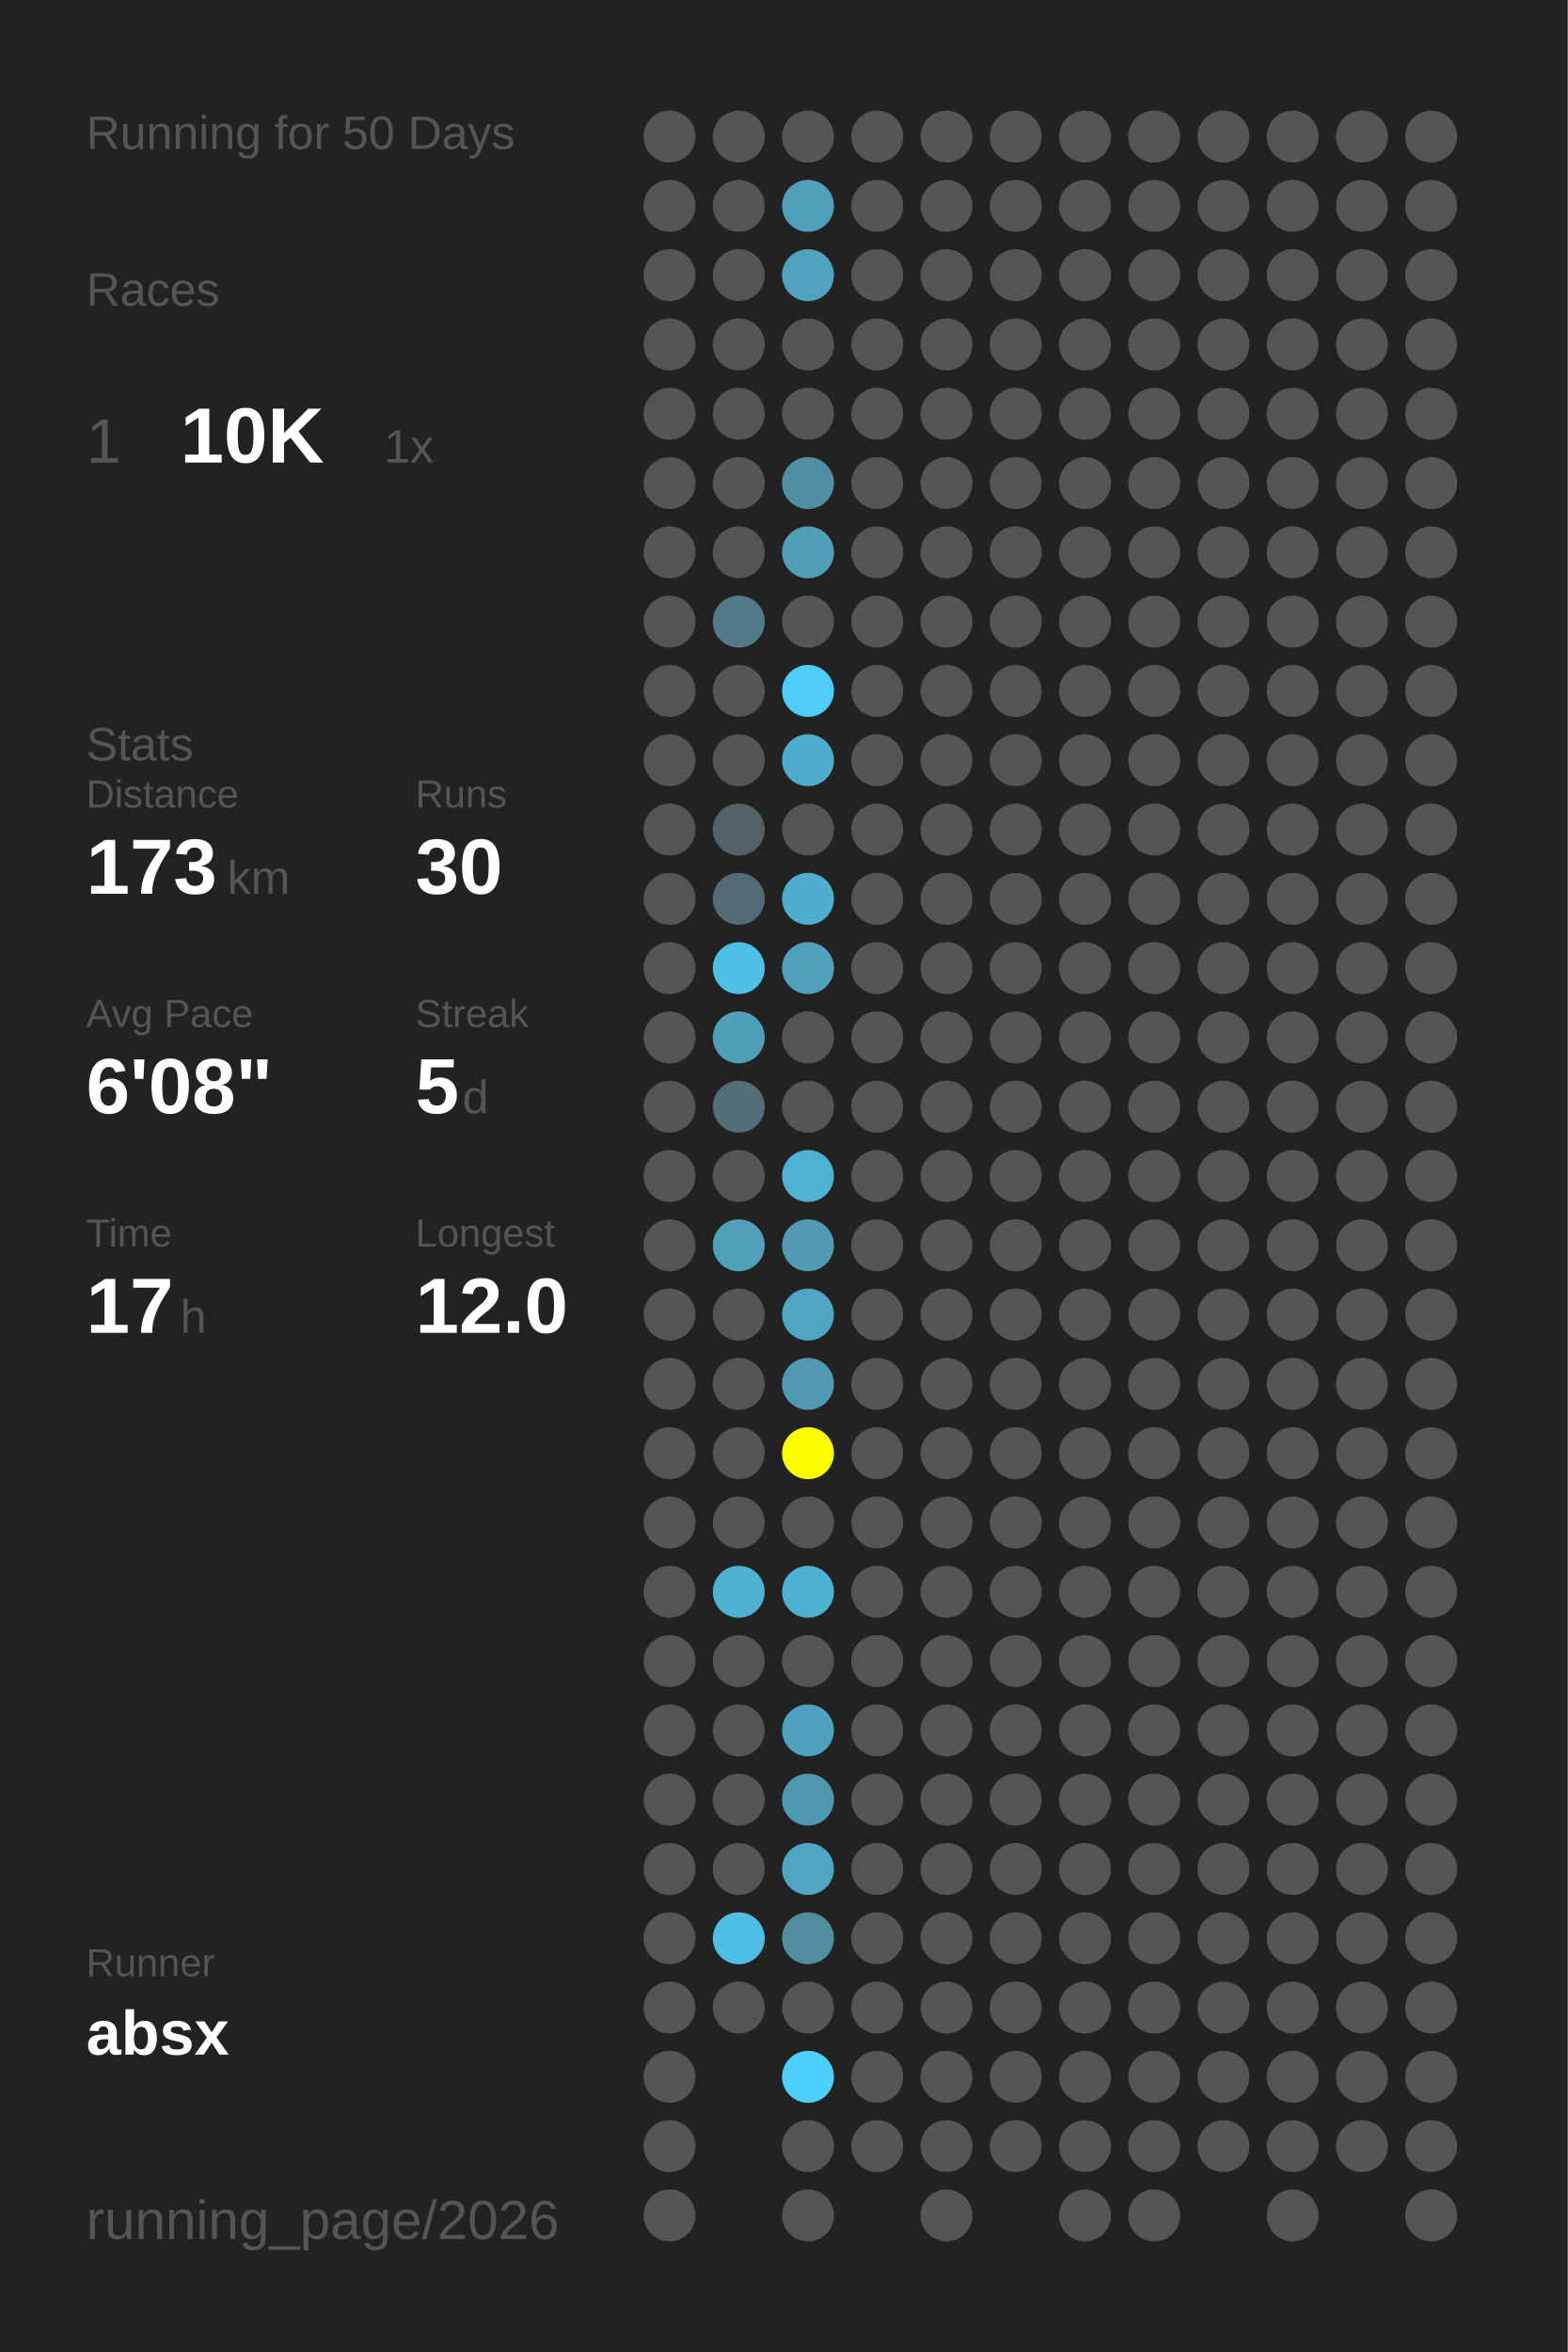
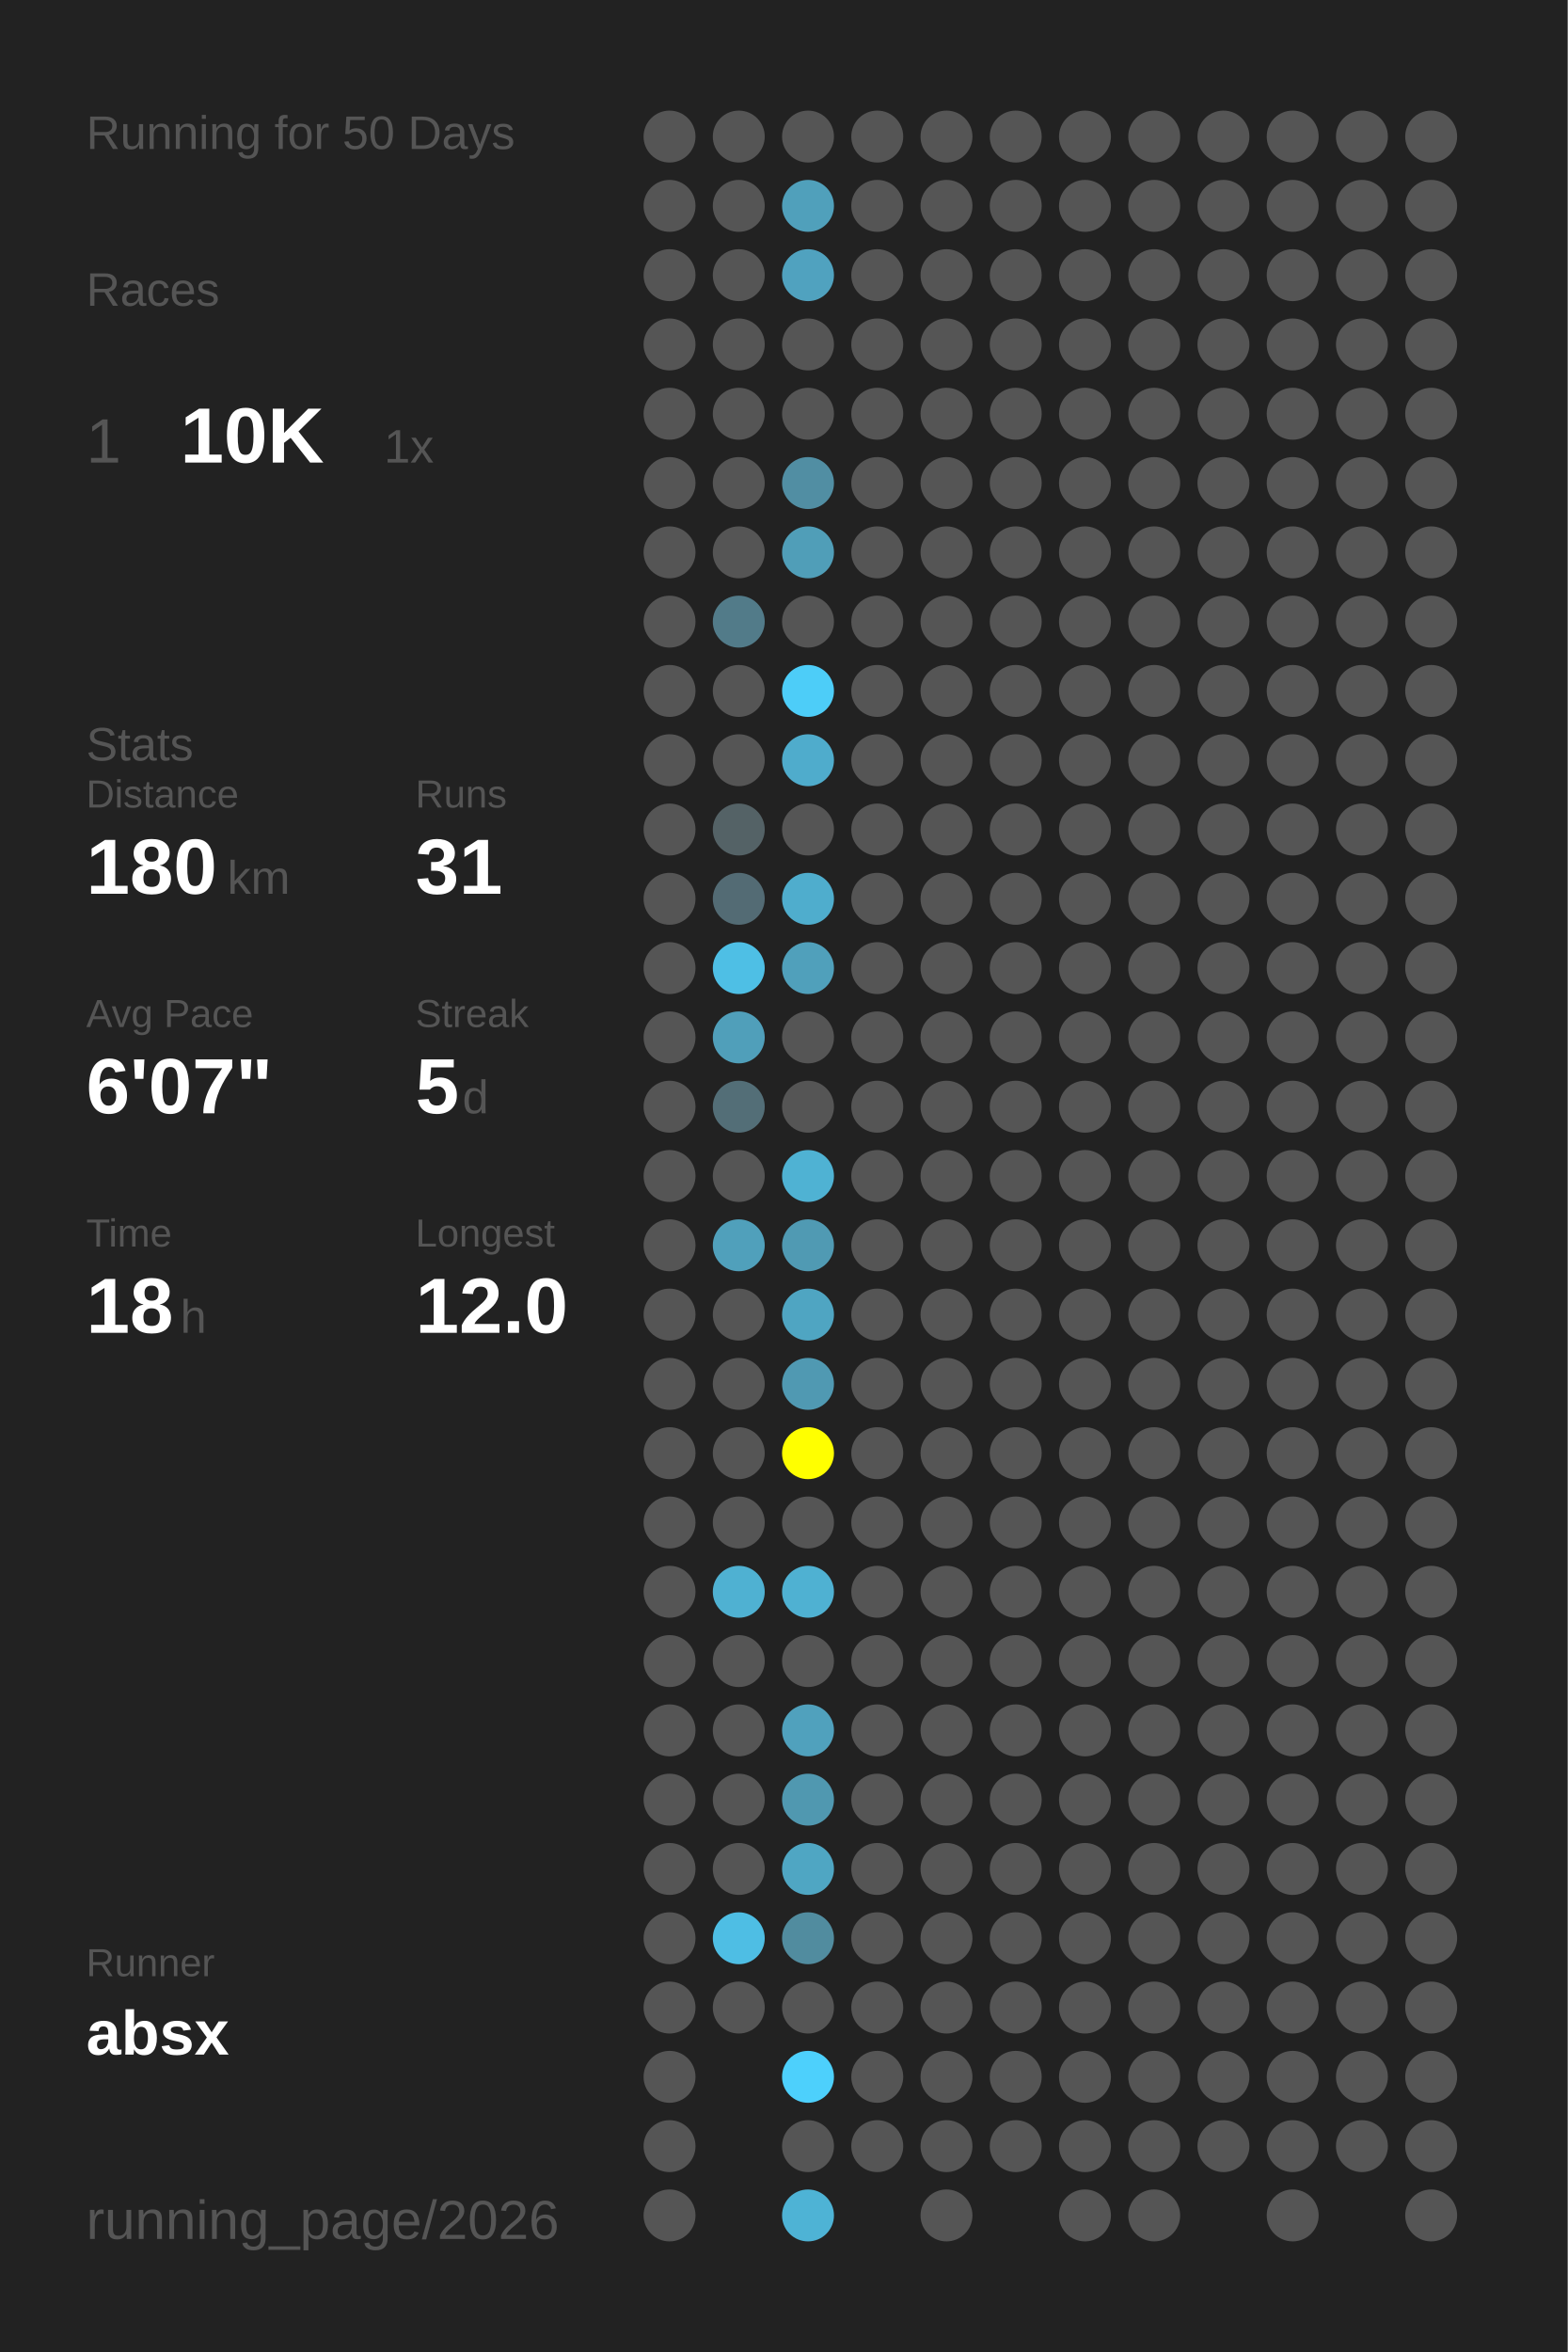
<svg xmlns="http://www.w3.org/2000/svg" baseProfile="full" height="300mm" version="1.1" viewBox="0,0,200,300" width="200mm">
  <defs />
  <rect fill="#222222" height="300" width="200" x="0" y="0" />
  <text fill="#555555" style="font-size:6px; font-family:Arial;" x="11" y="19">Running for 50 Days</text>
  <text fill="#555555" style="font-size:6px; font-family:Arial;" x="11" y="39">Races</text>
  <text fill="#555555" style="font-size:8px; font-family:Arial;" x="11" y="59">1</text>
  <text fill="#FFFFFF" style="font-size:10px; font-family:Arial; font-weight:bold;" x="23" y="59">10K</text>
  <text fill="#555555" style="font-size:6px; font-family:Arial;" x="49" y="59">1x</text>
  <text fill="#555555" style="font-size:6px; font-family:Arial;" x="11" y="97">Stats</text>
  <text fill="#555555" style="font-size:5px; font-family:Arial;" x="11" y="103">Distance</text>
-   <text fill="#FFFFFF" style="font-size:10px; font-family:Arial; font-weight:bold;" x="11" y="114">173</text>
+   <text fill="#FFFFFF" style="font-size:10px; font-family:Arial; font-weight:bold;" x="11" y="114">180</text>
  <text fill="#555555" style="font-size:6px; font-family:Arial;" x="29" y="114">km</text>
  <text fill="#555555" style="font-size:5px; font-family:Arial;" x="53" y="103">Runs</text>
-   <text fill="#FFFFFF" style="font-size:10px; font-family:Arial; font-weight:bold;" x="53" y="114">30</text>
+   <text fill="#FFFFFF" style="font-size:10px; font-family:Arial; font-weight:bold;" x="53" y="114">31</text>
  <text fill="#555555" style="font-size:5px; font-family:Arial;" x="11" y="131">Avg Pace</text>
-   <text fill="#FFFFFF" style="font-size:10px; font-family:Arial; font-weight:bold;" x="11" y="142">6'08"</text>
+   <text fill="#FFFFFF" style="font-size:10px; font-family:Arial; font-weight:bold;" x="11" y="142">6'07"</text>
  <text fill="#555555" style="font-size:5px; font-family:Arial;" x="53" y="131">Streak</text>
  <text fill="#FFFFFF" style="font-size:10px; font-family:Arial; font-weight:bold;" x="53" y="142">5</text>
  <text fill="#555555" style="font-size:6px; font-family:Arial;" x="59" y="142">d</text>
  <text fill="#555555" style="font-size:5px; font-family:Arial;" x="11" y="159">Time</text>
-   <text fill="#FFFFFF" style="font-size:10px; font-family:Arial; font-weight:bold;" x="11" y="170">17</text>
+   <text fill="#FFFFFF" style="font-size:10px; font-family:Arial; font-weight:bold;" x="11" y="170">18</text>
  <text fill="#555555" style="font-size:6px; font-family:Arial;" x="23" y="170">h</text>
  <text fill="#555555" style="font-size:5px; font-family:Arial;" x="53" y="159">Longest</text>
  <text fill="#FFFFFF" style="font-size:10px; font-family:Arial; font-weight:bold;" x="53" y="170">12.0</text>
  <text fill="#555555" style="font-size:5px; font-family:Arial;" x="11" y="252.065">Runner</text>
  <text fill="#FFFFFF" style="font-size:8px; font-family:Arial; font-weight:bold;" x="11" y="262.065">absx</text>
  <text fill="#555555" style="font-size:7px; font-family:Arial;" x="11" y="285.581">running_page/2026</text>
  <circle cx="85.417" cy="17.419" fill="#555555" r="3.312" />
  <circle cx="85.417" cy="26.258" fill="#555555" r="3.312" />
  <circle cx="85.417" cy="35.097" fill="#555555" r="3.312" />
  <circle cx="85.417" cy="43.935" fill="#555555" r="3.312" />
  <circle cx="85.417" cy="52.774" fill="#555555" r="3.312" />
  <circle cx="85.417" cy="61.613" fill="#555555" r="3.312" />
  <circle cx="85.417" cy="70.452" fill="#555555" r="3.312" />
  <circle cx="85.417" cy="79.29" fill="#555555" r="3.312" />
  <circle cx="85.417" cy="88.129" fill="#555555" r="3.312" />
  <circle cx="85.417" cy="96.968" fill="#555555" r="3.312" />
  <circle cx="85.417" cy="105.806" fill="#555555" r="3.312" />
  <circle cx="85.417" cy="114.645" fill="#555555" r="3.312" />
  <circle cx="85.417" cy="123.484" fill="#555555" r="3.312" />
  <circle cx="85.417" cy="132.323" fill="#555555" r="3.312" />
  <circle cx="85.417" cy="141.161" fill="#555555" r="3.312" />
  <circle cx="85.417" cy="150" fill="#555555" r="3.312" />
  <circle cx="85.417" cy="158.839" fill="#555555" r="3.312" />
  <circle cx="85.417" cy="167.677" fill="#555555" r="3.312" />
  <circle cx="85.417" cy="176.516" fill="#555555" r="3.312" />
  <circle cx="85.417" cy="185.355" fill="#555555" r="3.312" />
  <circle cx="85.417" cy="194.194" fill="#555555" r="3.312" />
  <circle cx="85.417" cy="203.032" fill="#555555" r="3.312" />
  <circle cx="85.417" cy="211.871" fill="#555555" r="3.312" />
  <circle cx="85.417" cy="220.71" fill="#555555" r="3.312" />
  <circle cx="85.417" cy="229.548" fill="#555555" r="3.312" />
  <circle cx="85.417" cy="238.387" fill="#555555" r="3.312" />
  <circle cx="85.417" cy="247.226" fill="#555555" r="3.312" />
  <circle cx="85.417" cy="256.065" fill="#555555" r="3.312" />
  <circle cx="85.417" cy="264.903" fill="#555555" r="3.312" />
  <circle cx="85.417" cy="273.742" fill="#555555" r="3.312" />
  <circle cx="85.417" cy="282.581" fill="#555555" r="3.312" />
  <circle cx="94.25" cy="17.419" fill="#555555" r="3.312" />
  <circle cx="94.25" cy="26.258" fill="#555555" r="3.312" />
  <circle cx="94.25" cy="35.097" fill="#555555" r="3.312" />
  <circle cx="94.25" cy="43.935" fill="#555555" r="3.312" />
  <circle cx="94.25" cy="52.774" fill="#555555" r="3.312" />
  <circle cx="94.25" cy="61.613" fill="#555555" r="3.312" />
  <circle cx="94.25" cy="70.452" fill="#555555" r="3.312" />
  <circle cx="94.25" cy="79.29" fill="#527b89" r="3.312" />
  <circle cx="94.25" cy="88.129" fill="#555555" r="3.312" />
  <circle cx="94.25" cy="96.968" fill="#555555" r="3.312" />
  <circle cx="94.25" cy="105.806" fill="#546266" r="3.312" />
  <circle cx="94.25" cy="114.645" fill="#536b74" r="3.312" />
  <circle cx="94.25" cy="123.484" fill="#4ebfe5" r="3.312" />
  <circle cx="94.25" cy="132.323" fill="#509fba" r="3.312" />
  <circle cx="94.25" cy="141.161" fill="#536e77" r="3.312" />
  <circle cx="94.25" cy="150" fill="#555555" r="3.312" />
  <circle cx="94.25" cy="158.839" fill="#50a0bb" r="3.312" />
  <circle cx="94.25" cy="167.677" fill="#555555" r="3.312" />
  <circle cx="94.25" cy="176.516" fill="#555555" r="3.312" />
  <circle cx="94.25" cy="185.355" fill="#555555" r="3.312" />
  <circle cx="94.25" cy="194.194" fill="#555555" r="3.312" />
  <circle cx="94.25" cy="203.032" fill="#4fb1d2" r="3.312" />
  <circle cx="94.25" cy="211.871" fill="#555555" r="3.312" />
  <circle cx="94.25" cy="220.71" fill="#555555" r="3.312" />
  <circle cx="94.25" cy="229.548" fill="#555555" r="3.312" />
  <circle cx="94.25" cy="238.387" fill="#555555" r="3.312" />
  <circle cx="94.25" cy="247.226" fill="#4ebee4" r="3.312" />
  <circle cx="94.25" cy="256.065" fill="#555555" r="3.312" />
  <circle cx="103.083" cy="17.419" fill="#555555" r="3.312" />
  <circle cx="103.083" cy="26.258" fill="#50a0bb" r="3.312" />
  <circle cx="103.083" cy="35.097" fill="#50a2bf" r="3.312" />
  <circle cx="103.083" cy="43.935" fill="#555555" r="3.312" />
  <circle cx="103.083" cy="52.774" fill="#555555" r="3.312" />
  <circle cx="103.083" cy="61.613" fill="#518ea3" r="3.312" />
  <circle cx="103.083" cy="70.452" fill="#509eb8" r="3.312" />
  <circle cx="103.083" cy="79.29" fill="#555555" r="3.312" />
  <circle cx="103.083" cy="88.129" fill="#4dcdf8" r="3.312" />
  <circle cx="103.083" cy="96.968" fill="#4faccc" r="3.312" />
  <circle cx="103.083" cy="105.806" fill="#555555" r="3.312" />
  <circle cx="103.083" cy="114.645" fill="#4fadcd" r="3.312" />
  <circle cx="103.083" cy="123.484" fill="#50a0bb" r="3.312" />
  <circle cx="103.083" cy="132.323" fill="#555555" r="3.312" />
  <circle cx="103.083" cy="141.161" fill="#555555" r="3.312" />
  <circle cx="103.083" cy="150" fill="#4fb2d3" r="3.312" />
  <circle cx="103.083" cy="158.839" fill="#509ab3" r="3.312" />
  <circle cx="103.083" cy="167.677" fill="#4fa5c2" r="3.312" />
  <circle cx="103.083" cy="176.516" fill="#5099b2" r="3.312" />
  <circle cx="103.083" cy="185.355" fill="#FFFF00" r="3.312" />
  <circle cx="103.083" cy="194.194" fill="#555555" r="3.312" />
  <circle cx="103.083" cy="203.032" fill="#4fb1d2" r="3.312" />
  <circle cx="103.083" cy="211.871" fill="#555555" r="3.312" />
  <circle cx="103.083" cy="220.71" fill="#50a1bd" r="3.312" />
  <circle cx="103.083" cy="229.548" fill="#5098b0" r="3.312" />
  <circle cx="103.083" cy="238.387" fill="#4fa6c3" r="3.312" />
  <circle cx="103.083" cy="247.226" fill="#518c9f" r="3.312" />
  <circle cx="103.083" cy="256.065" fill="#555555" r="3.312" />
  <circle cx="103.083" cy="264.903" fill="#4dd0fc" r="3.312" />
  <circle cx="103.083" cy="273.742" fill="#555555" r="3.312" />
-   <circle cx="103.083" cy="282.581" fill="#555555" r="3.312" />
+   <circle cx="103.083" cy="282.581" fill="#4eb3d5" r="3.312" />
  <circle cx="111.917" cy="17.419" fill="#555555" r="3.312" />
  <circle cx="111.917" cy="26.258" fill="#555555" r="3.312" />
  <circle cx="111.917" cy="35.097" fill="#555555" r="3.312" />
  <circle cx="111.917" cy="43.935" fill="#555555" r="3.312" />
  <circle cx="111.917" cy="52.774" fill="#555555" r="3.312" />
  <circle cx="111.917" cy="61.613" fill="#555555" r="3.312" />
  <circle cx="111.917" cy="70.452" fill="#555555" r="3.312" />
  <circle cx="111.917" cy="79.29" fill="#555555" r="3.312" />
  <circle cx="111.917" cy="88.129" fill="#555555" r="3.312" />
  <circle cx="111.917" cy="96.968" fill="#555555" r="3.312" />
  <circle cx="111.917" cy="105.806" fill="#555555" r="3.312" />
  <circle cx="111.917" cy="114.645" fill="#555555" r="3.312" />
  <circle cx="111.917" cy="123.484" fill="#555555" r="3.312" />
  <circle cx="111.917" cy="132.323" fill="#555555" r="3.312" />
  <circle cx="111.917" cy="141.161" fill="#555555" r="3.312" />
  <circle cx="111.917" cy="150" fill="#555555" r="3.312" />
  <circle cx="111.917" cy="158.839" fill="#555555" r="3.312" />
  <circle cx="111.917" cy="167.677" fill="#555555" r="3.312" />
  <circle cx="111.917" cy="176.516" fill="#555555" r="3.312" />
  <circle cx="111.917" cy="185.355" fill="#555555" r="3.312" />
  <circle cx="111.917" cy="194.194" fill="#555555" r="3.312" />
  <circle cx="111.917" cy="203.032" fill="#555555" r="3.312" />
  <circle cx="111.917" cy="211.871" fill="#555555" r="3.312" />
  <circle cx="111.917" cy="220.71" fill="#555555" r="3.312" />
  <circle cx="111.917" cy="229.548" fill="#555555" r="3.312" />
  <circle cx="111.917" cy="238.387" fill="#555555" r="3.312" />
  <circle cx="111.917" cy="247.226" fill="#555555" r="3.312" />
  <circle cx="111.917" cy="256.065" fill="#555555" r="3.312" />
  <circle cx="111.917" cy="264.903" fill="#555555" r="3.312" />
  <circle cx="111.917" cy="273.742" fill="#555555" r="3.312" />
  <circle cx="120.75" cy="17.419" fill="#555555" r="3.312" />
  <circle cx="120.75" cy="26.258" fill="#555555" r="3.312" />
  <circle cx="120.75" cy="35.097" fill="#555555" r="3.312" />
  <circle cx="120.75" cy="43.935" fill="#555555" r="3.312" />
  <circle cx="120.75" cy="52.774" fill="#555555" r="3.312" />
  <circle cx="120.75" cy="61.613" fill="#555555" r="3.312" />
  <circle cx="120.75" cy="70.452" fill="#555555" r="3.312" />
  <circle cx="120.75" cy="79.29" fill="#555555" r="3.312" />
  <circle cx="120.75" cy="88.129" fill="#555555" r="3.312" />
  <circle cx="120.75" cy="96.968" fill="#555555" r="3.312" />
  <circle cx="120.75" cy="105.806" fill="#555555" r="3.312" />
  <circle cx="120.75" cy="114.645" fill="#555555" r="3.312" />
  <circle cx="120.75" cy="123.484" fill="#555555" r="3.312" />
  <circle cx="120.75" cy="132.323" fill="#555555" r="3.312" />
  <circle cx="120.75" cy="141.161" fill="#555555" r="3.312" />
  <circle cx="120.75" cy="150" fill="#555555" r="3.312" />
  <circle cx="120.75" cy="158.839" fill="#555555" r="3.312" />
  <circle cx="120.75" cy="167.677" fill="#555555" r="3.312" />
  <circle cx="120.75" cy="176.516" fill="#555555" r="3.312" />
  <circle cx="120.75" cy="185.355" fill="#555555" r="3.312" />
  <circle cx="120.75" cy="194.194" fill="#555555" r="3.312" />
  <circle cx="120.75" cy="203.032" fill="#555555" r="3.312" />
  <circle cx="120.75" cy="211.871" fill="#555555" r="3.312" />
  <circle cx="120.75" cy="220.71" fill="#555555" r="3.312" />
  <circle cx="120.75" cy="229.548" fill="#555555" r="3.312" />
  <circle cx="120.75" cy="238.387" fill="#555555" r="3.312" />
  <circle cx="120.75" cy="247.226" fill="#555555" r="3.312" />
  <circle cx="120.75" cy="256.065" fill="#555555" r="3.312" />
  <circle cx="120.75" cy="264.903" fill="#555555" r="3.312" />
  <circle cx="120.75" cy="273.742" fill="#555555" r="3.312" />
  <circle cx="120.75" cy="282.581" fill="#555555" r="3.312" />
  <circle cx="129.583" cy="17.419" fill="#555555" r="3.312" />
  <circle cx="129.583" cy="26.258" fill="#555555" r="3.312" />
  <circle cx="129.583" cy="35.097" fill="#555555" r="3.312" />
  <circle cx="129.583" cy="43.935" fill="#555555" r="3.312" />
  <circle cx="129.583" cy="52.774" fill="#555555" r="3.312" />
  <circle cx="129.583" cy="61.613" fill="#555555" r="3.312" />
  <circle cx="129.583" cy="70.452" fill="#555555" r="3.312" />
  <circle cx="129.583" cy="79.29" fill="#555555" r="3.312" />
  <circle cx="129.583" cy="88.129" fill="#555555" r="3.312" />
  <circle cx="129.583" cy="96.968" fill="#555555" r="3.312" />
  <circle cx="129.583" cy="105.806" fill="#555555" r="3.312" />
  <circle cx="129.583" cy="114.645" fill="#555555" r="3.312" />
  <circle cx="129.583" cy="123.484" fill="#555555" r="3.312" />
  <circle cx="129.583" cy="132.323" fill="#555555" r="3.312" />
  <circle cx="129.583" cy="141.161" fill="#555555" r="3.312" />
  <circle cx="129.583" cy="150" fill="#555555" r="3.312" />
  <circle cx="129.583" cy="158.839" fill="#555555" r="3.312" />
  <circle cx="129.583" cy="167.677" fill="#555555" r="3.312" />
  <circle cx="129.583" cy="176.516" fill="#555555" r="3.312" />
  <circle cx="129.583" cy="185.355" fill="#555555" r="3.312" />
  <circle cx="129.583" cy="194.194" fill="#555555" r="3.312" />
  <circle cx="129.583" cy="203.032" fill="#555555" r="3.312" />
  <circle cx="129.583" cy="211.871" fill="#555555" r="3.312" />
  <circle cx="129.583" cy="220.71" fill="#555555" r="3.312" />
  <circle cx="129.583" cy="229.548" fill="#555555" r="3.312" />
  <circle cx="129.583" cy="238.387" fill="#555555" r="3.312" />
  <circle cx="129.583" cy="247.226" fill="#555555" r="3.312" />
  <circle cx="129.583" cy="256.065" fill="#555555" r="3.312" />
  <circle cx="129.583" cy="264.903" fill="#555555" r="3.312" />
  <circle cx="129.583" cy="273.742" fill="#555555" r="3.312" />
  <circle cx="138.417" cy="17.419" fill="#555555" r="3.312" />
  <circle cx="138.417" cy="26.258" fill="#555555" r="3.312" />
  <circle cx="138.417" cy="35.097" fill="#555555" r="3.312" />
  <circle cx="138.417" cy="43.935" fill="#555555" r="3.312" />
  <circle cx="138.417" cy="52.774" fill="#555555" r="3.312" />
  <circle cx="138.417" cy="61.613" fill="#555555" r="3.312" />
  <circle cx="138.417" cy="70.452" fill="#555555" r="3.312" />
  <circle cx="138.417" cy="79.29" fill="#555555" r="3.312" />
  <circle cx="138.417" cy="88.129" fill="#555555" r="3.312" />
  <circle cx="138.417" cy="96.968" fill="#555555" r="3.312" />
  <circle cx="138.417" cy="105.806" fill="#555555" r="3.312" />
  <circle cx="138.417" cy="114.645" fill="#555555" r="3.312" />
  <circle cx="138.417" cy="123.484" fill="#555555" r="3.312" />
  <circle cx="138.417" cy="132.323" fill="#555555" r="3.312" />
  <circle cx="138.417" cy="141.161" fill="#555555" r="3.312" />
  <circle cx="138.417" cy="150" fill="#555555" r="3.312" />
  <circle cx="138.417" cy="158.839" fill="#555555" r="3.312" />
  <circle cx="138.417" cy="167.677" fill="#555555" r="3.312" />
  <circle cx="138.417" cy="176.516" fill="#555555" r="3.312" />
  <circle cx="138.417" cy="185.355" fill="#555555" r="3.312" />
  <circle cx="138.417" cy="194.194" fill="#555555" r="3.312" />
  <circle cx="138.417" cy="203.032" fill="#555555" r="3.312" />
  <circle cx="138.417" cy="211.871" fill="#555555" r="3.312" />
  <circle cx="138.417" cy="220.71" fill="#555555" r="3.312" />
  <circle cx="138.417" cy="229.548" fill="#555555" r="3.312" />
  <circle cx="138.417" cy="238.387" fill="#555555" r="3.312" />
  <circle cx="138.417" cy="247.226" fill="#555555" r="3.312" />
  <circle cx="138.417" cy="256.065" fill="#555555" r="3.312" />
  <circle cx="138.417" cy="264.903" fill="#555555" r="3.312" />
  <circle cx="138.417" cy="273.742" fill="#555555" r="3.312" />
  <circle cx="138.417" cy="282.581" fill="#555555" r="3.312" />
  <circle cx="147.25" cy="17.419" fill="#555555" r="3.312" />
  <circle cx="147.25" cy="26.258" fill="#555555" r="3.312" />
  <circle cx="147.25" cy="35.097" fill="#555555" r="3.312" />
  <circle cx="147.25" cy="43.935" fill="#555555" r="3.312" />
  <circle cx="147.25" cy="52.774" fill="#555555" r="3.312" />
  <circle cx="147.25" cy="61.613" fill="#555555" r="3.312" />
  <circle cx="147.25" cy="70.452" fill="#555555" r="3.312" />
  <circle cx="147.25" cy="79.29" fill="#555555" r="3.312" />
  <circle cx="147.25" cy="88.129" fill="#555555" r="3.312" />
  <circle cx="147.25" cy="96.968" fill="#555555" r="3.312" />
  <circle cx="147.25" cy="105.806" fill="#555555" r="3.312" />
  <circle cx="147.25" cy="114.645" fill="#555555" r="3.312" />
  <circle cx="147.25" cy="123.484" fill="#555555" r="3.312" />
  <circle cx="147.25" cy="132.323" fill="#555555" r="3.312" />
  <circle cx="147.25" cy="141.161" fill="#555555" r="3.312" />
  <circle cx="147.25" cy="150" fill="#555555" r="3.312" />
  <circle cx="147.25" cy="158.839" fill="#555555" r="3.312" />
  <circle cx="147.25" cy="167.677" fill="#555555" r="3.312" />
  <circle cx="147.25" cy="176.516" fill="#555555" r="3.312" />
  <circle cx="147.25" cy="185.355" fill="#555555" r="3.312" />
  <circle cx="147.25" cy="194.194" fill="#555555" r="3.312" />
  <circle cx="147.25" cy="203.032" fill="#555555" r="3.312" />
  <circle cx="147.25" cy="211.871" fill="#555555" r="3.312" />
  <circle cx="147.25" cy="220.71" fill="#555555" r="3.312" />
  <circle cx="147.25" cy="229.548" fill="#555555" r="3.312" />
  <circle cx="147.25" cy="238.387" fill="#555555" r="3.312" />
  <circle cx="147.25" cy="247.226" fill="#555555" r="3.312" />
  <circle cx="147.25" cy="256.065" fill="#555555" r="3.312" />
  <circle cx="147.25" cy="264.903" fill="#555555" r="3.312" />
  <circle cx="147.25" cy="273.742" fill="#555555" r="3.312" />
  <circle cx="147.25" cy="282.581" fill="#555555" r="3.312" />
  <circle cx="156.083" cy="17.419" fill="#555555" r="3.312" />
  <circle cx="156.083" cy="26.258" fill="#555555" r="3.312" />
  <circle cx="156.083" cy="35.097" fill="#555555" r="3.312" />
  <circle cx="156.083" cy="43.935" fill="#555555" r="3.312" />
  <circle cx="156.083" cy="52.774" fill="#555555" r="3.312" />
  <circle cx="156.083" cy="61.613" fill="#555555" r="3.312" />
  <circle cx="156.083" cy="70.452" fill="#555555" r="3.312" />
  <circle cx="156.083" cy="79.29" fill="#555555" r="3.312" />
  <circle cx="156.083" cy="88.129" fill="#555555" r="3.312" />
  <circle cx="156.083" cy="96.968" fill="#555555" r="3.312" />
  <circle cx="156.083" cy="105.806" fill="#555555" r="3.312" />
  <circle cx="156.083" cy="114.645" fill="#555555" r="3.312" />
  <circle cx="156.083" cy="123.484" fill="#555555" r="3.312" />
  <circle cx="156.083" cy="132.323" fill="#555555" r="3.312" />
  <circle cx="156.083" cy="141.161" fill="#555555" r="3.312" />
  <circle cx="156.083" cy="150" fill="#555555" r="3.312" />
  <circle cx="156.083" cy="158.839" fill="#555555" r="3.312" />
  <circle cx="156.083" cy="167.677" fill="#555555" r="3.312" />
  <circle cx="156.083" cy="176.516" fill="#555555" r="3.312" />
  <circle cx="156.083" cy="185.355" fill="#555555" r="3.312" />
  <circle cx="156.083" cy="194.194" fill="#555555" r="3.312" />
  <circle cx="156.083" cy="203.032" fill="#555555" r="3.312" />
  <circle cx="156.083" cy="211.871" fill="#555555" r="3.312" />
  <circle cx="156.083" cy="220.71" fill="#555555" r="3.312" />
  <circle cx="156.083" cy="229.548" fill="#555555" r="3.312" />
  <circle cx="156.083" cy="238.387" fill="#555555" r="3.312" />
  <circle cx="156.083" cy="247.226" fill="#555555" r="3.312" />
  <circle cx="156.083" cy="256.065" fill="#555555" r="3.312" />
  <circle cx="156.083" cy="264.903" fill="#555555" r="3.312" />
  <circle cx="156.083" cy="273.742" fill="#555555" r="3.312" />
  <circle cx="164.917" cy="17.419" fill="#555555" r="3.312" />
  <circle cx="164.917" cy="26.258" fill="#555555" r="3.312" />
  <circle cx="164.917" cy="35.097" fill="#555555" r="3.312" />
  <circle cx="164.917" cy="43.935" fill="#555555" r="3.312" />
  <circle cx="164.917" cy="52.774" fill="#555555" r="3.312" />
  <circle cx="164.917" cy="61.613" fill="#555555" r="3.312" />
  <circle cx="164.917" cy="70.452" fill="#555555" r="3.312" />
  <circle cx="164.917" cy="79.29" fill="#555555" r="3.312" />
  <circle cx="164.917" cy="88.129" fill="#555555" r="3.312" />
  <circle cx="164.917" cy="96.968" fill="#555555" r="3.312" />
  <circle cx="164.917" cy="105.806" fill="#555555" r="3.312" />
  <circle cx="164.917" cy="114.645" fill="#555555" r="3.312" />
  <circle cx="164.917" cy="123.484" fill="#555555" r="3.312" />
  <circle cx="164.917" cy="132.323" fill="#555555" r="3.312" />
  <circle cx="164.917" cy="141.161" fill="#555555" r="3.312" />
  <circle cx="164.917" cy="150" fill="#555555" r="3.312" />
  <circle cx="164.917" cy="158.839" fill="#555555" r="3.312" />
  <circle cx="164.917" cy="167.677" fill="#555555" r="3.312" />
  <circle cx="164.917" cy="176.516" fill="#555555" r="3.312" />
  <circle cx="164.917" cy="185.355" fill="#555555" r="3.312" />
  <circle cx="164.917" cy="194.194" fill="#555555" r="3.312" />
  <circle cx="164.917" cy="203.032" fill="#555555" r="3.312" />
  <circle cx="164.917" cy="211.871" fill="#555555" r="3.312" />
  <circle cx="164.917" cy="220.71" fill="#555555" r="3.312" />
  <circle cx="164.917" cy="229.548" fill="#555555" r="3.312" />
  <circle cx="164.917" cy="238.387" fill="#555555" r="3.312" />
  <circle cx="164.917" cy="247.226" fill="#555555" r="3.312" />
  <circle cx="164.917" cy="256.065" fill="#555555" r="3.312" />
  <circle cx="164.917" cy="264.903" fill="#555555" r="3.312" />
  <circle cx="164.917" cy="273.742" fill="#555555" r="3.312" />
  <circle cx="164.917" cy="282.581" fill="#555555" r="3.312" />
  <circle cx="173.75" cy="17.419" fill="#555555" r="3.312" />
  <circle cx="173.75" cy="26.258" fill="#555555" r="3.312" />
  <circle cx="173.75" cy="35.097" fill="#555555" r="3.312" />
  <circle cx="173.75" cy="43.935" fill="#555555" r="3.312" />
  <circle cx="173.75" cy="52.774" fill="#555555" r="3.312" />
  <circle cx="173.75" cy="61.613" fill="#555555" r="3.312" />
  <circle cx="173.75" cy="70.452" fill="#555555" r="3.312" />
  <circle cx="173.75" cy="79.29" fill="#555555" r="3.312" />
  <circle cx="173.75" cy="88.129" fill="#555555" r="3.312" />
  <circle cx="173.75" cy="96.968" fill="#555555" r="3.312" />
  <circle cx="173.75" cy="105.806" fill="#555555" r="3.312" />
  <circle cx="173.75" cy="114.645" fill="#555555" r="3.312" />
  <circle cx="173.75" cy="123.484" fill="#555555" r="3.312" />
  <circle cx="173.75" cy="132.323" fill="#555555" r="3.312" />
  <circle cx="173.75" cy="141.161" fill="#555555" r="3.312" />
  <circle cx="173.75" cy="150" fill="#555555" r="3.312" />
  <circle cx="173.75" cy="158.839" fill="#555555" r="3.312" />
  <circle cx="173.75" cy="167.677" fill="#555555" r="3.312" />
  <circle cx="173.75" cy="176.516" fill="#555555" r="3.312" />
  <circle cx="173.75" cy="185.355" fill="#555555" r="3.312" />
  <circle cx="173.75" cy="194.194" fill="#555555" r="3.312" />
  <circle cx="173.75" cy="203.032" fill="#555555" r="3.312" />
  <circle cx="173.75" cy="211.871" fill="#555555" r="3.312" />
  <circle cx="173.75" cy="220.71" fill="#555555" r="3.312" />
  <circle cx="173.75" cy="229.548" fill="#555555" r="3.312" />
  <circle cx="173.75" cy="238.387" fill="#555555" r="3.312" />
  <circle cx="173.75" cy="247.226" fill="#555555" r="3.312" />
  <circle cx="173.75" cy="256.065" fill="#555555" r="3.312" />
  <circle cx="173.75" cy="264.903" fill="#555555" r="3.312" />
  <circle cx="173.75" cy="273.742" fill="#555555" r="3.312" />
  <circle cx="182.583" cy="17.419" fill="#555555" r="3.312" />
  <circle cx="182.583" cy="26.258" fill="#555555" r="3.312" />
  <circle cx="182.583" cy="35.097" fill="#555555" r="3.312" />
  <circle cx="182.583" cy="43.935" fill="#555555" r="3.312" />
  <circle cx="182.583" cy="52.774" fill="#555555" r="3.312" />
  <circle cx="182.583" cy="61.613" fill="#555555" r="3.312" />
  <circle cx="182.583" cy="70.452" fill="#555555" r="3.312" />
  <circle cx="182.583" cy="79.29" fill="#555555" r="3.312" />
  <circle cx="182.583" cy="88.129" fill="#555555" r="3.312" />
  <circle cx="182.583" cy="96.968" fill="#555555" r="3.312" />
  <circle cx="182.583" cy="105.806" fill="#555555" r="3.312" />
  <circle cx="182.583" cy="114.645" fill="#555555" r="3.312" />
  <circle cx="182.583" cy="123.484" fill="#555555" r="3.312" />
  <circle cx="182.583" cy="132.323" fill="#555555" r="3.312" />
  <circle cx="182.583" cy="141.161" fill="#555555" r="3.312" />
  <circle cx="182.583" cy="150" fill="#555555" r="3.312" />
  <circle cx="182.583" cy="158.839" fill="#555555" r="3.312" />
  <circle cx="182.583" cy="167.677" fill="#555555" r="3.312" />
  <circle cx="182.583" cy="176.516" fill="#555555" r="3.312" />
  <circle cx="182.583" cy="185.355" fill="#555555" r="3.312" />
  <circle cx="182.583" cy="194.194" fill="#555555" r="3.312" />
  <circle cx="182.583" cy="203.032" fill="#555555" r="3.312" />
  <circle cx="182.583" cy="211.871" fill="#555555" r="3.312" />
  <circle cx="182.583" cy="220.71" fill="#555555" r="3.312" />
  <circle cx="182.583" cy="229.548" fill="#555555" r="3.312" />
  <circle cx="182.583" cy="238.387" fill="#555555" r="3.312" />
  <circle cx="182.583" cy="247.226" fill="#555555" r="3.312" />
  <circle cx="182.583" cy="256.065" fill="#555555" r="3.312" />
  <circle cx="182.583" cy="264.903" fill="#555555" r="3.312" />
  <circle cx="182.583" cy="273.742" fill="#555555" r="3.312" />
  <circle cx="182.583" cy="282.581" fill="#555555" r="3.312" />
</svg>
